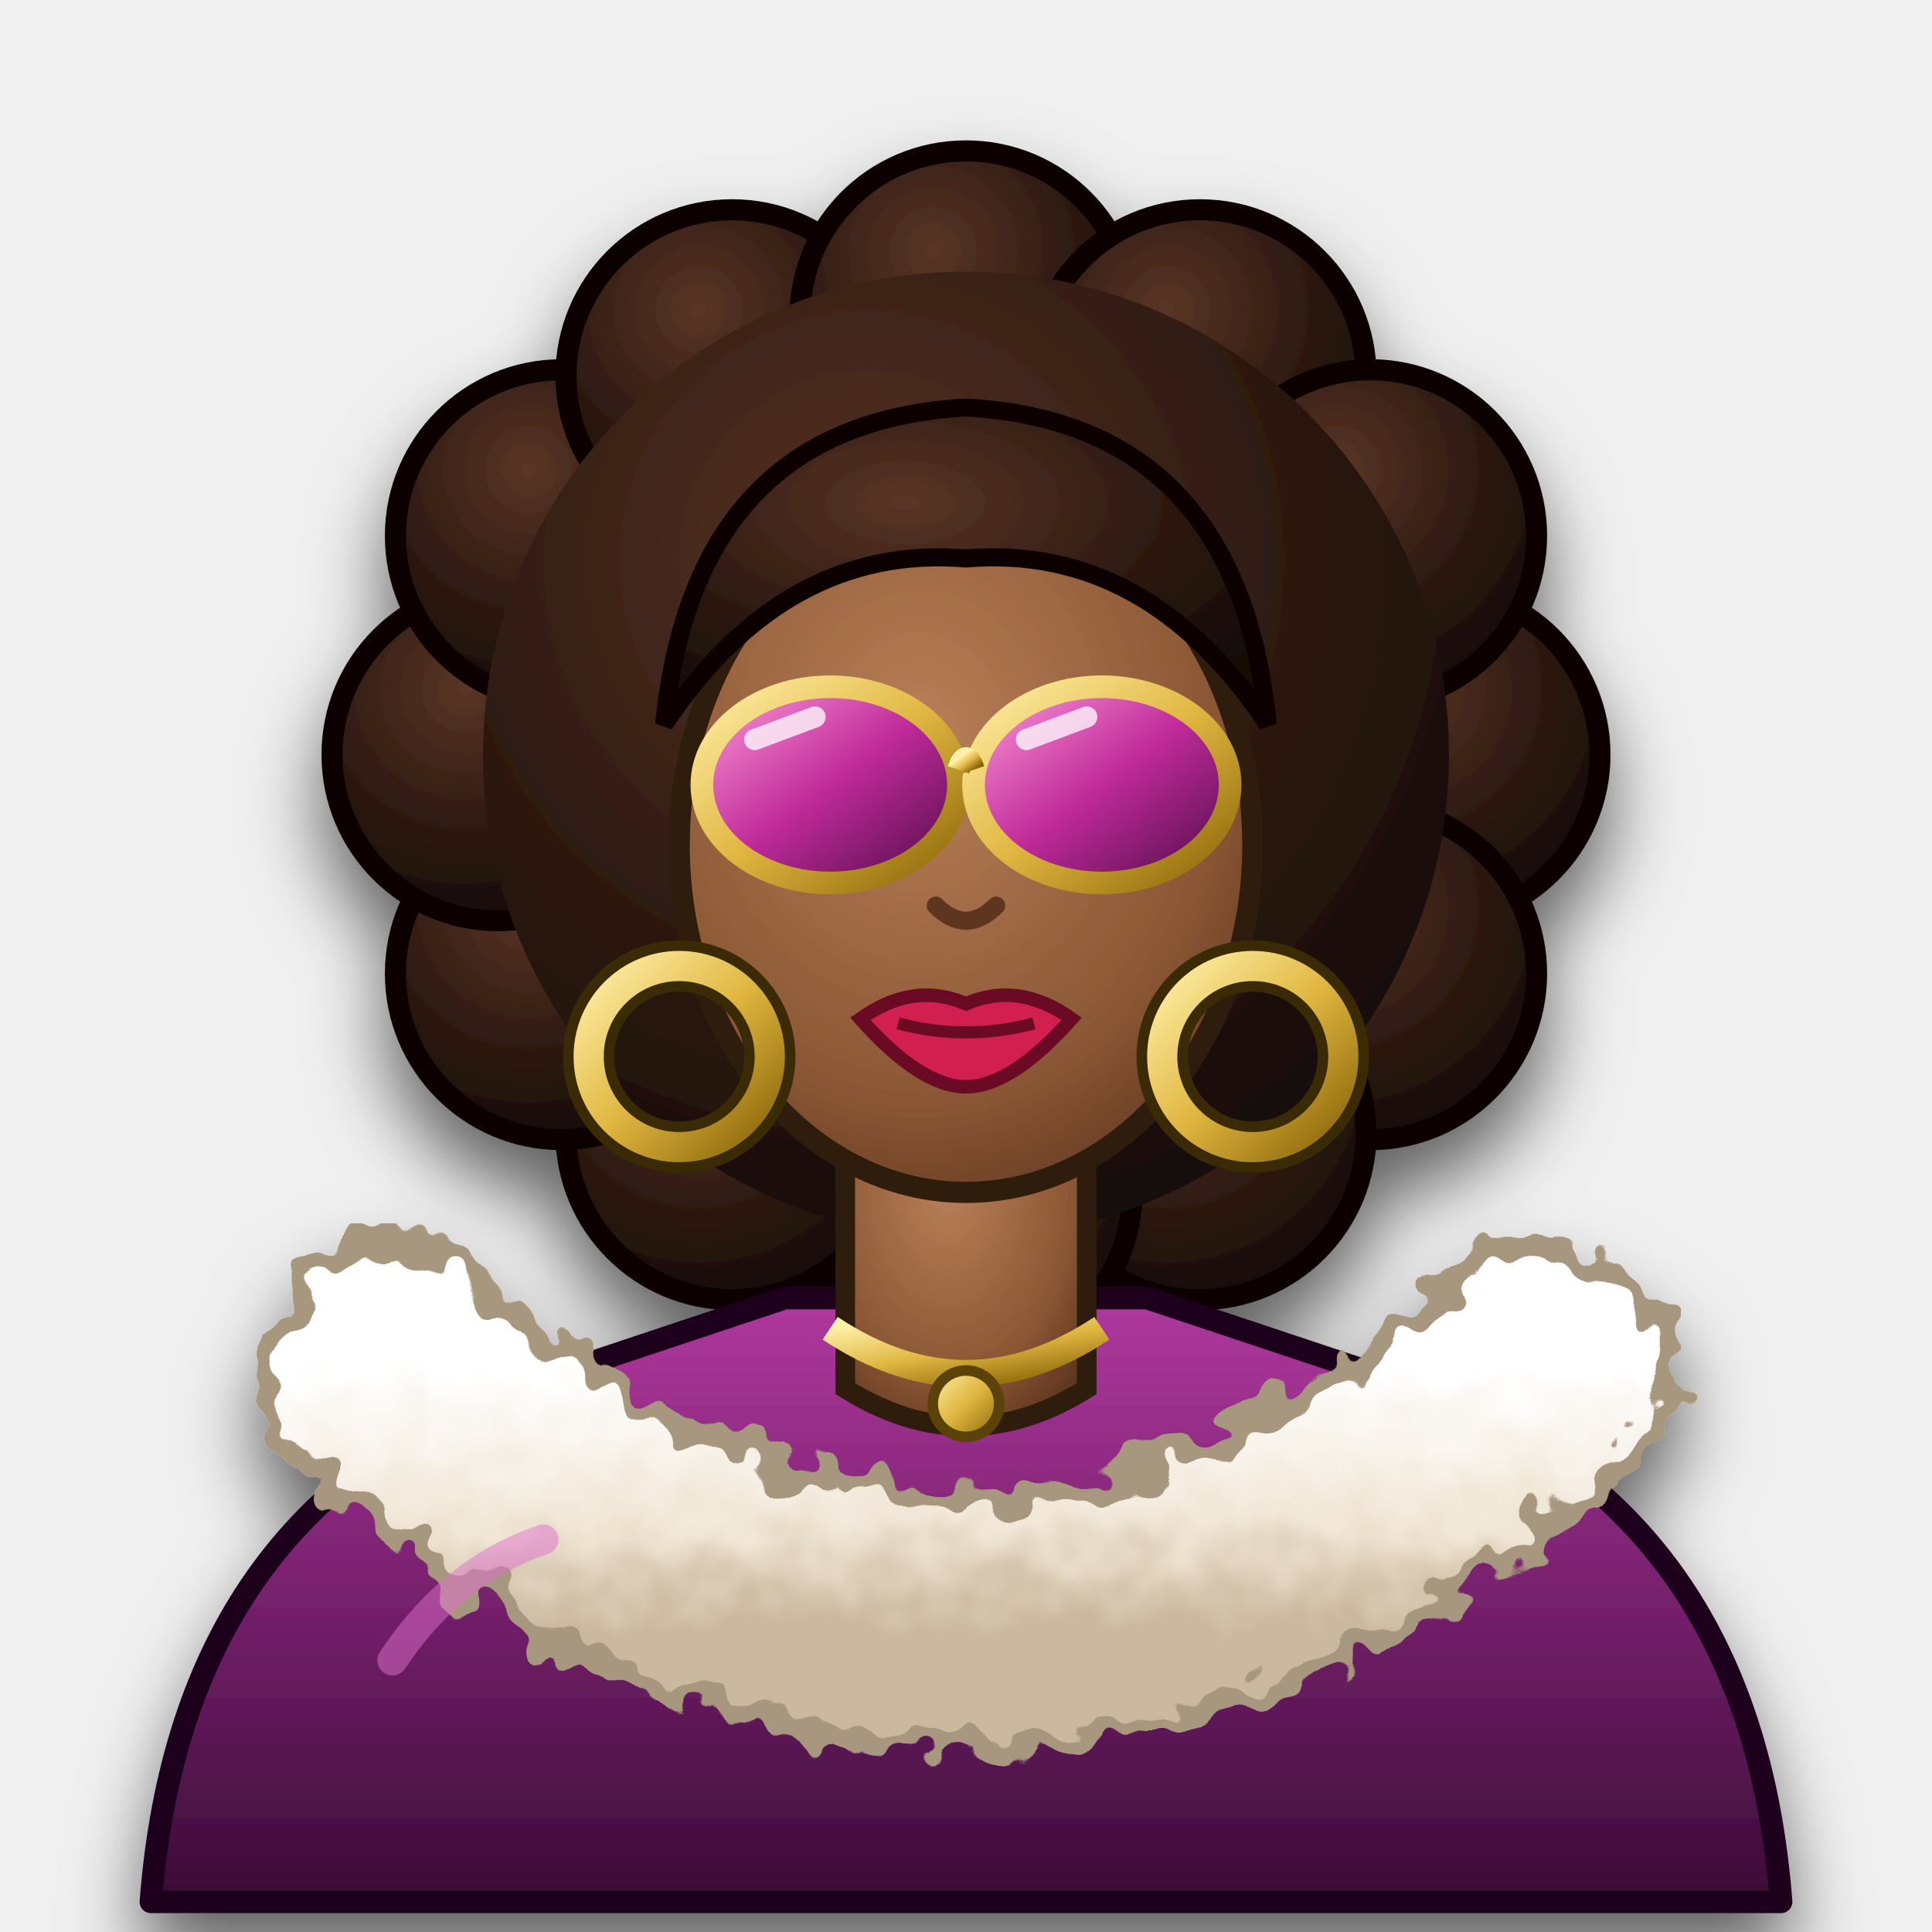
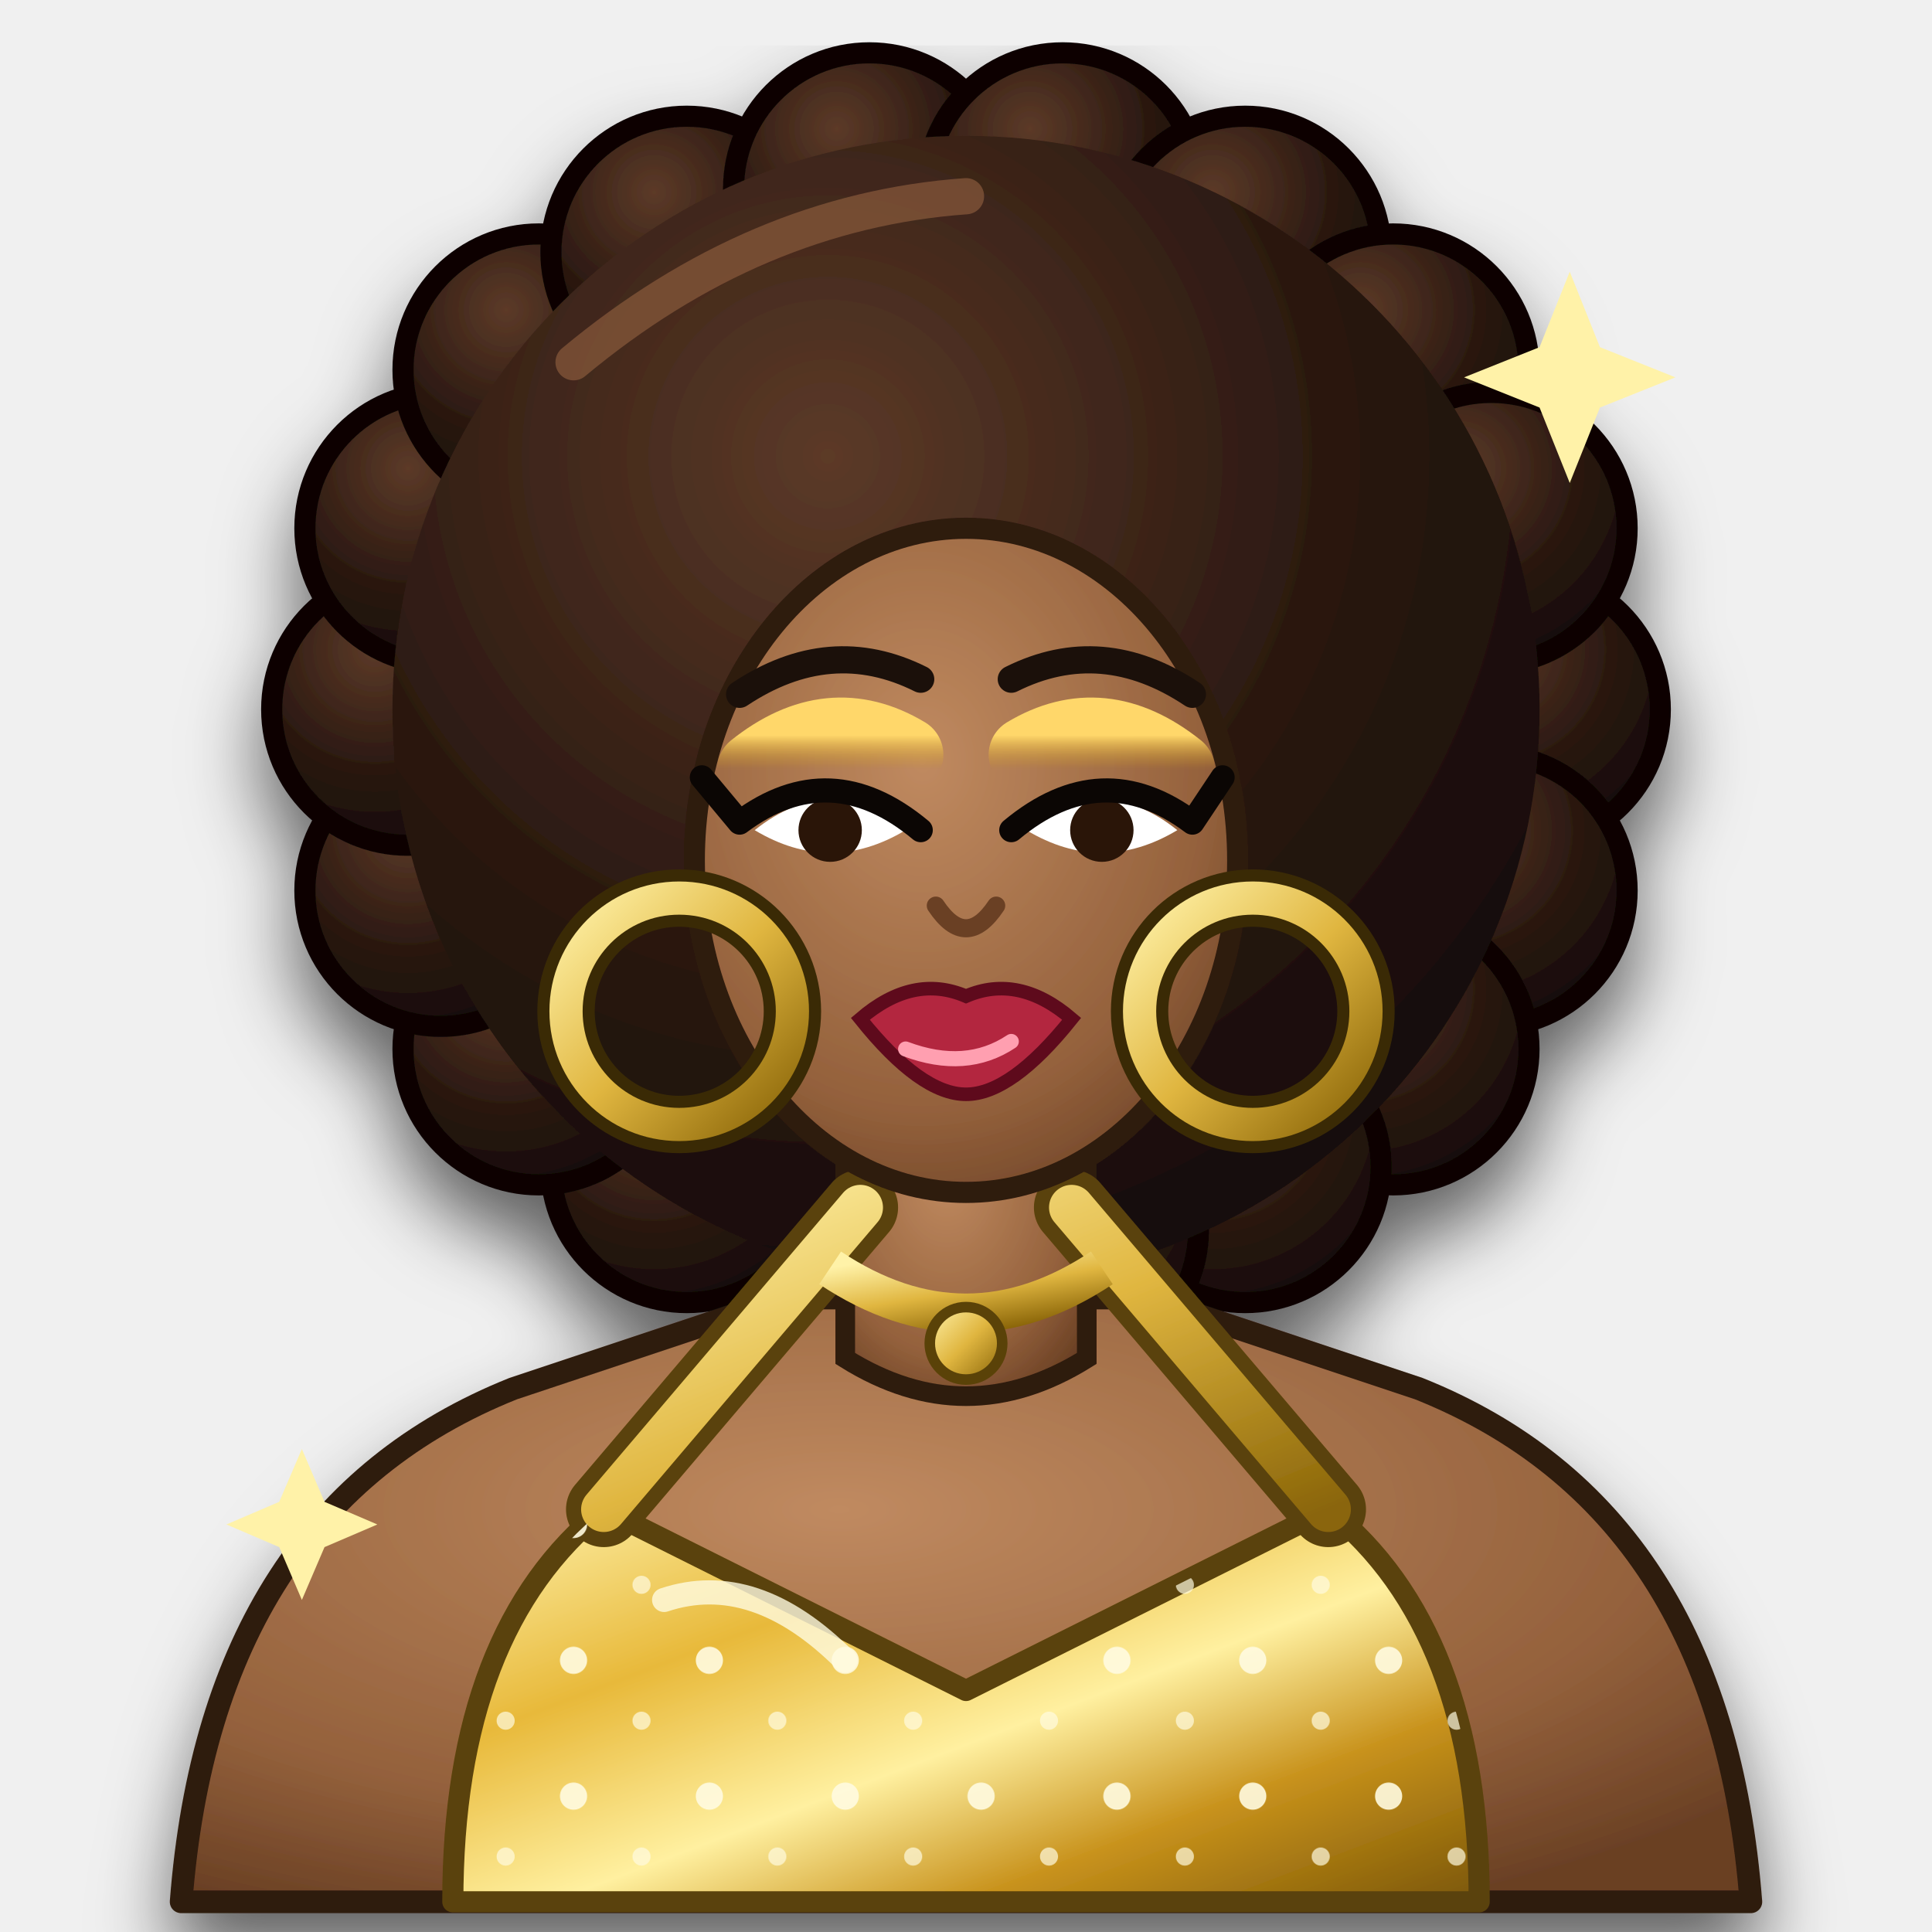
<svg xmlns="http://www.w3.org/2000/svg" viewBox="0 0 128 128">
  <defs>
    <filter id="s" x="-20%" y="-20%" width="140%" height="140%">
      <feDropShadow dx="0" dy="3" stdDeviation="2.5" flood-color="#000" flood-opacity=".6" />
    </filter>
-     <radialGradient id="hair" cx=".4" cy=".3" r=".75">
-       <stop offset="0" stop-color="#5a3526" />
-       <stop offset=".6" stop-color="#2b1810" />
-       <stop offset="1" stop-color="#140a06" />
+     <radialGradient id="hair" cx=".38" cy=".28" r=".8">
+       <stop offset="0" stop-color="#5c3a28" />
+       <stop offset=".55" stop-color="#2a1810" />
+       <stop offset="1" stop-color="#120905" />
    </radialGradient>
    <radialGradient id="skin" cx=".42" cy=".35" r=".75">
-       <stop offset="0" stop-color="#b98058" />
-       <stop offset=".7" stop-color="#8a5634" />
-       <stop offset="1" stop-color="#5e3620" />
+       <stop offset="0" stop-color="#c08a60" />
+       <stop offset=".7" stop-color="#94613c" />
+       <stop offset="1" stop-color="#6a4024" />
    </radialGradient>
-     <linearGradient id="coat" x1="0" y1="0" x2="0" y2="1">
-       <stop offset="0" stop-color="#b0389e" />
-       <stop offset=".5" stop-color="#76206c" />
-       <stop offset="1" stop-color="#3a0c36" />
-     </linearGradient>
-     <linearGradient id="fur" x1="0" y1="0" x2="0" y2="1">
-       <stop offset="0" stop-color="#ffffff" />
-       <stop offset=".6" stop-color="#f1e6d6" />
-       <stop offset="1" stop-color="#cbb99f" />
-     </linearGradient>
-     <filter id="fluff" x="-20%" y="-60%" width="140%" height="220%">
-       <feTurbulence type="fractalNoise" baseFrequency=".35" numOctaves="2" seed="4" />
-       <feDisplacementMap in="SourceGraphic" scale="5" xChannelSelector="R" yChannelSelector="G" />
-     </filter>
-     <linearGradient id="lens" x1="0" y1="0" x2="1" y2="1">
-       <stop offset="0" stop-color="#ff9fd8" />
-       <stop offset=".5" stop-color="#c02a9a" />
-       <stop offset="1" stop-color="#4a0c44" />
+     <linearGradient id="lame" x1="0" y1="0" x2="1" y2="1">
+       <stop offset="0" stop-color="#fff4b0" />
+       <stop offset=".3" stop-color="#e8b93a" />
+       <stop offset=".55" stop-color="#fff0a0" />
+       <stop offset=".75" stop-color="#c8921c" />
+       <stop offset="1" stop-color="#7a5606" />
    </linearGradient>
    <linearGradient id="gold" x1="0" y1="0" x2="1" y2="1">
-       <stop offset="0" stop-color="#fff0a8" />
+       <stop offset="0" stop-color="#fff2a8" />
      <stop offset=".5" stop-color="#e0b640" />
      <stop offset="1" stop-color="#8a6508" />
    </linearGradient>
+     <linearGradient id="shadow" x1="0" y1="0" x2="0" y2="1">
+       <stop offset="0" stop-color="#ffd76a" />
+       <stop offset="1" stop-color="#c8921c" stop-opacity="0" />
+     </linearGradient>
+     <pattern id="sparkle" width="9" height="9" patternUnits="userSpaceOnUse">
+       <circle cx="2" cy="2" r=".9" fill="#fffbe0" opacity=".9" />
+       <circle cx="6.5" cy="6" r=".6" fill="#fffbe0" opacity=".7" />
+     </pattern>
  </defs>
  <g filter="url(#s)">
    <g fill="url(#hair)" stroke="#0a0503" stroke-width="1.4">
-       <circle cx="95.0" cy="50.0" r="11" />
-       <circle cx="90.8" cy="64.5" r="11" />
-       <circle cx="79.5" cy="75.1" r="11" />
-       <circle cx="64.0" cy="79.0" r="11" />
-       <circle cx="48.5" cy="75.1" r="11" />
-       <circle cx="37.2" cy="64.5" r="11" />
-       <circle cx="33.0" cy="50.0" r="11" />
-       <circle cx="37.2" cy="35.5" r="11" />
-       <circle cx="48.5" cy="24.9" r="11" />
-       <circle cx="64.0" cy="21.0" r="11" />
-       <circle cx="79.5" cy="24.9" r="11" />
-       <circle cx="90.8" cy="35.5" r="11" />
-       <circle cx="64" cy="50" r="32" stroke="none" />
+       <circle cx="101.0" cy="47.0" r="9" />
+       <circle cx="98.8" cy="59.0" r="9" />
+       <circle cx="92.3" cy="69.5" r="9" />
+       <circle cx="82.5" cy="77.3" r="9" />
+       <circle cx="70.4" cy="81.5" r="9" />
+       <circle cx="57.6" cy="81.5" r="9" />
+       <circle cx="45.5" cy="77.3" r="9" />
+       <circle cx="35.7" cy="69.5" r="9" />
+       <circle cx="29.2" cy="59.0" r="9" />
+       <circle cx="27.0" cy="47.0" r="9" />
+       <circle cx="29.2" cy="35.0" r="9" />
+       <circle cx="35.7" cy="24.5" r="9" />
+       <circle cx="45.5" cy="16.7" r="9" />
+       <circle cx="57.6" cy="12.5" r="9" />
+       <circle cx="70.4" cy="12.5" r="9" />
+       <circle cx="82.5" cy="16.7" r="9" />
+       <circle cx="92.3" cy="24.5" r="9" />
+       <circle cx="98.8" cy="35.0" r="9" />
+       <circle cx="64" cy="47" r="38" stroke="none" />
    </g>
-     <path d="M10 126 Q12 100 34 92 L52 86 H76 L94 92 Q116 100 118 126 Z" fill="url(#coat)" stroke="#1e061c" stroke-width="1.5" stroke-linejoin="round" />
-     <path d="M56 70 H72 V92 Q64 97 56 92 Z" fill="url(#skin)" stroke="#2e1a0e" stroke-width="1.3" />
-     <g filter="url(#fluff)">
-       <path d="M26 91 Q64 124 102 91" fill="none" stroke="#a8977f" stroke-width="18" stroke-linecap="round" />
-       <path d="M26 91 Q64 124 102 91" fill="none" stroke="url(#fur)" stroke-width="15" stroke-linecap="round" />
-     </g>
-     <ellipse cx="64" cy="56" rx="19" ry="23" fill="url(#skin)" stroke="#2e1a0e" stroke-width="1.4" />
-     <path d="M44 48 Q46 28 64 27 Q82 28 84 48 Q76 36 64 37 Q52 36 44 48 Z" fill="url(#hair)" stroke="#0a0503" stroke-width="1.2" />
+     <path d="M12 126 Q14 100 34 92 L52 86 H76 L94 92 Q114 100 116 126 Z" fill="url(#skin)" stroke="#2e1a0e" stroke-width="1.5" stroke-linejoin="round" />
+     <path d="M56 70 H72 V90 Q64 95 56 90 Z" fill="url(#skin)" stroke="#2e1a0e" stroke-width="1.3" />
+     <path d="M30 126 Q30 108 40 100 L64 112 L88 100 Q98 108 98 126 Z" fill="url(#lame)" stroke="#5a4208" stroke-width="1.4" stroke-linejoin="round" />
+     <path d="M40 100 L57 80 M88 100 L71 80" stroke="#5a4208" stroke-width="5" stroke-linecap="round" />
+     <path d="M40 100 L57 80 M88 100 L71 80" stroke="url(#gold)" stroke-width="3" stroke-linecap="round" />
+     <ellipse cx="64" cy="57" rx="18" ry="22" fill="url(#skin)" stroke="#2e1a0e" stroke-width="1.4" />
  </g>
-   <path d="M55 88 Q64 94 73 88" fill="none" stroke="url(#gold)" stroke-width="1.8" />
-   <circle cx="64" cy="93" r="2.2" fill="url(#gold)" stroke="#5a4208" stroke-width=".7" />
-   <circle cx="45" cy="70" r="6" fill="none" stroke="#3a2a05" stroke-width="3.4" />
-   <circle cx="45" cy="70" r="6" fill="none" stroke="url(#gold)" stroke-width="2" />
-   <circle cx="83" cy="70" r="6" fill="none" stroke="#3a2a05" stroke-width="3.4" />
-   <circle cx="83" cy="70" r="6" fill="none" stroke="url(#gold)" stroke-width="2" />
-   <g stroke="url(#gold)" stroke-width="1.5">
-     <ellipse cx="55" cy="52" rx="8.5" ry="6.5" fill="url(#lens)" />
-     <ellipse cx="73" cy="52" rx="8.5" ry="6.5" fill="url(#lens)" />
-     <path d="M63.5 51 Q64 49.5 64.5 51" fill="none" />
+   <path d="M30 126 Q30 108 40 100 L64 112 L88 100 Q98 108 98 126 Z" fill="url(#sparkle)" />
+   <path d="M44 106 Q50 104 56 110" stroke="#fffbe0" stroke-opacity=".8" stroke-width="1.6" fill="none" stroke-linecap="round" />
+   <path d="M55 84 Q64 90 73 84" fill="none" stroke="url(#gold)" stroke-width="2.6" />
+   <circle cx="64" cy="89" r="2.4" fill="url(#gold)" stroke="#5a4208" stroke-width=".7" />
+   <g>
+     <path d="M50 51 Q55 47 60 50" stroke="url(#shadow)" stroke-width="5" fill="none" stroke-linecap="round" />
+     <path d="M68 50 Q73 47 78 51" stroke="url(#shadow)" stroke-width="5" fill="none" stroke-linecap="round" />
+     <path d="M49 46 Q55 42 61 45 M67 45 Q73 42 79 46" stroke="#1b100a" stroke-width="1.8" fill="none" stroke-linecap="round" />
+     <path d="M50 55 Q55 51 60 55 Q55 58 50 55 Z M68 55 Q73 51 78 55 Q73 58 68 55 Z" fill="#fff" />
+     <circle cx="55" cy="55" r="2.1" fill="#2a1508" />
+     <circle cx="73" cy="55" r="2.1" fill="#2a1508" />
+     <path d="M61 55 Q55 50 49 54.5 L46.5 51.5 M67 55 Q73 50 79 54.5 L81 51.5" stroke="#0b0604" stroke-width="1.6" fill="none" stroke-linecap="round" stroke-linejoin="round" />
  </g>
-   <path d="M50 49 L54 47.5 M68 49 L72 47.5" stroke="#fff" stroke-opacity=".75" stroke-width="1.4" stroke-linecap="round" />
-   <path d="M62 60 Q64 62 66 60" stroke="#5e3620" stroke-width="1.2" fill="none" stroke-linecap="round" />
-   <path d="M57 67.5 Q60.5 65 64 66.5 Q67.5 65 71 67.5 Q67 72 64 72 Q61 72 57 67.5 Z" fill="#d11f4f" stroke="#6a0a24" stroke-width=".9" />
-   <path d="M59.5 67.8 Q64 69 68.5 67.8" stroke="#6a0a24" stroke-width=".8" fill="none" />
-   <path d="M26 110 Q30 104 36 102" stroke="#e070cf" stroke-opacity=".5" stroke-width="2" fill="none" stroke-linecap="round" />
+   <path d="M62 60 Q64 63 66 60" stroke="#6a4024" stroke-width="1.2" fill="none" stroke-linecap="round" />
+   <path d="M57 67.5 Q60.5 64.5 64 66 Q67.5 64.5 71 67.5 Q67 72.5 64 72.5 Q61 72.5 57 67.5 Z" fill="#b3263f" stroke="#5e0a1c" stroke-width=".9" />
+   <path d="M60 69.5 Q64 71 67 69" stroke="#ff9fb0" stroke-width="1" fill="none" stroke-linecap="round" />
+   <circle cx="45" cy="67" r="7.5" fill="none" stroke="#3a2a05" stroke-width="3.8" />
+   <circle cx="45" cy="67" r="7.5" fill="none" stroke="url(#gold)" stroke-width="2.2" />
+   <circle cx="83" cy="67" r="7.5" fill="none" stroke="#3a2a05" stroke-width="3.8" />
+   <circle cx="83" cy="67" r="7.5" fill="none" stroke="url(#gold)" stroke-width="2.2" />
+   <path d="M38 24 Q50 14 64 13" stroke="#8a5a3c" stroke-opacity=".7" stroke-width="2.4" fill="none" stroke-linecap="round" />
+   <path d="M104 18 l2 5 5 2 -5 2 -2 5 -2 -5 -5 -2 5 -2 z M20 96 l1.5 3.5 3.5 1.5 -3.5 1.5 -1.5 3.5 -1.5 -3.5 -3.5 -1.5 3.5 -1.5 z" fill="#fff2a8" />
</svg>
